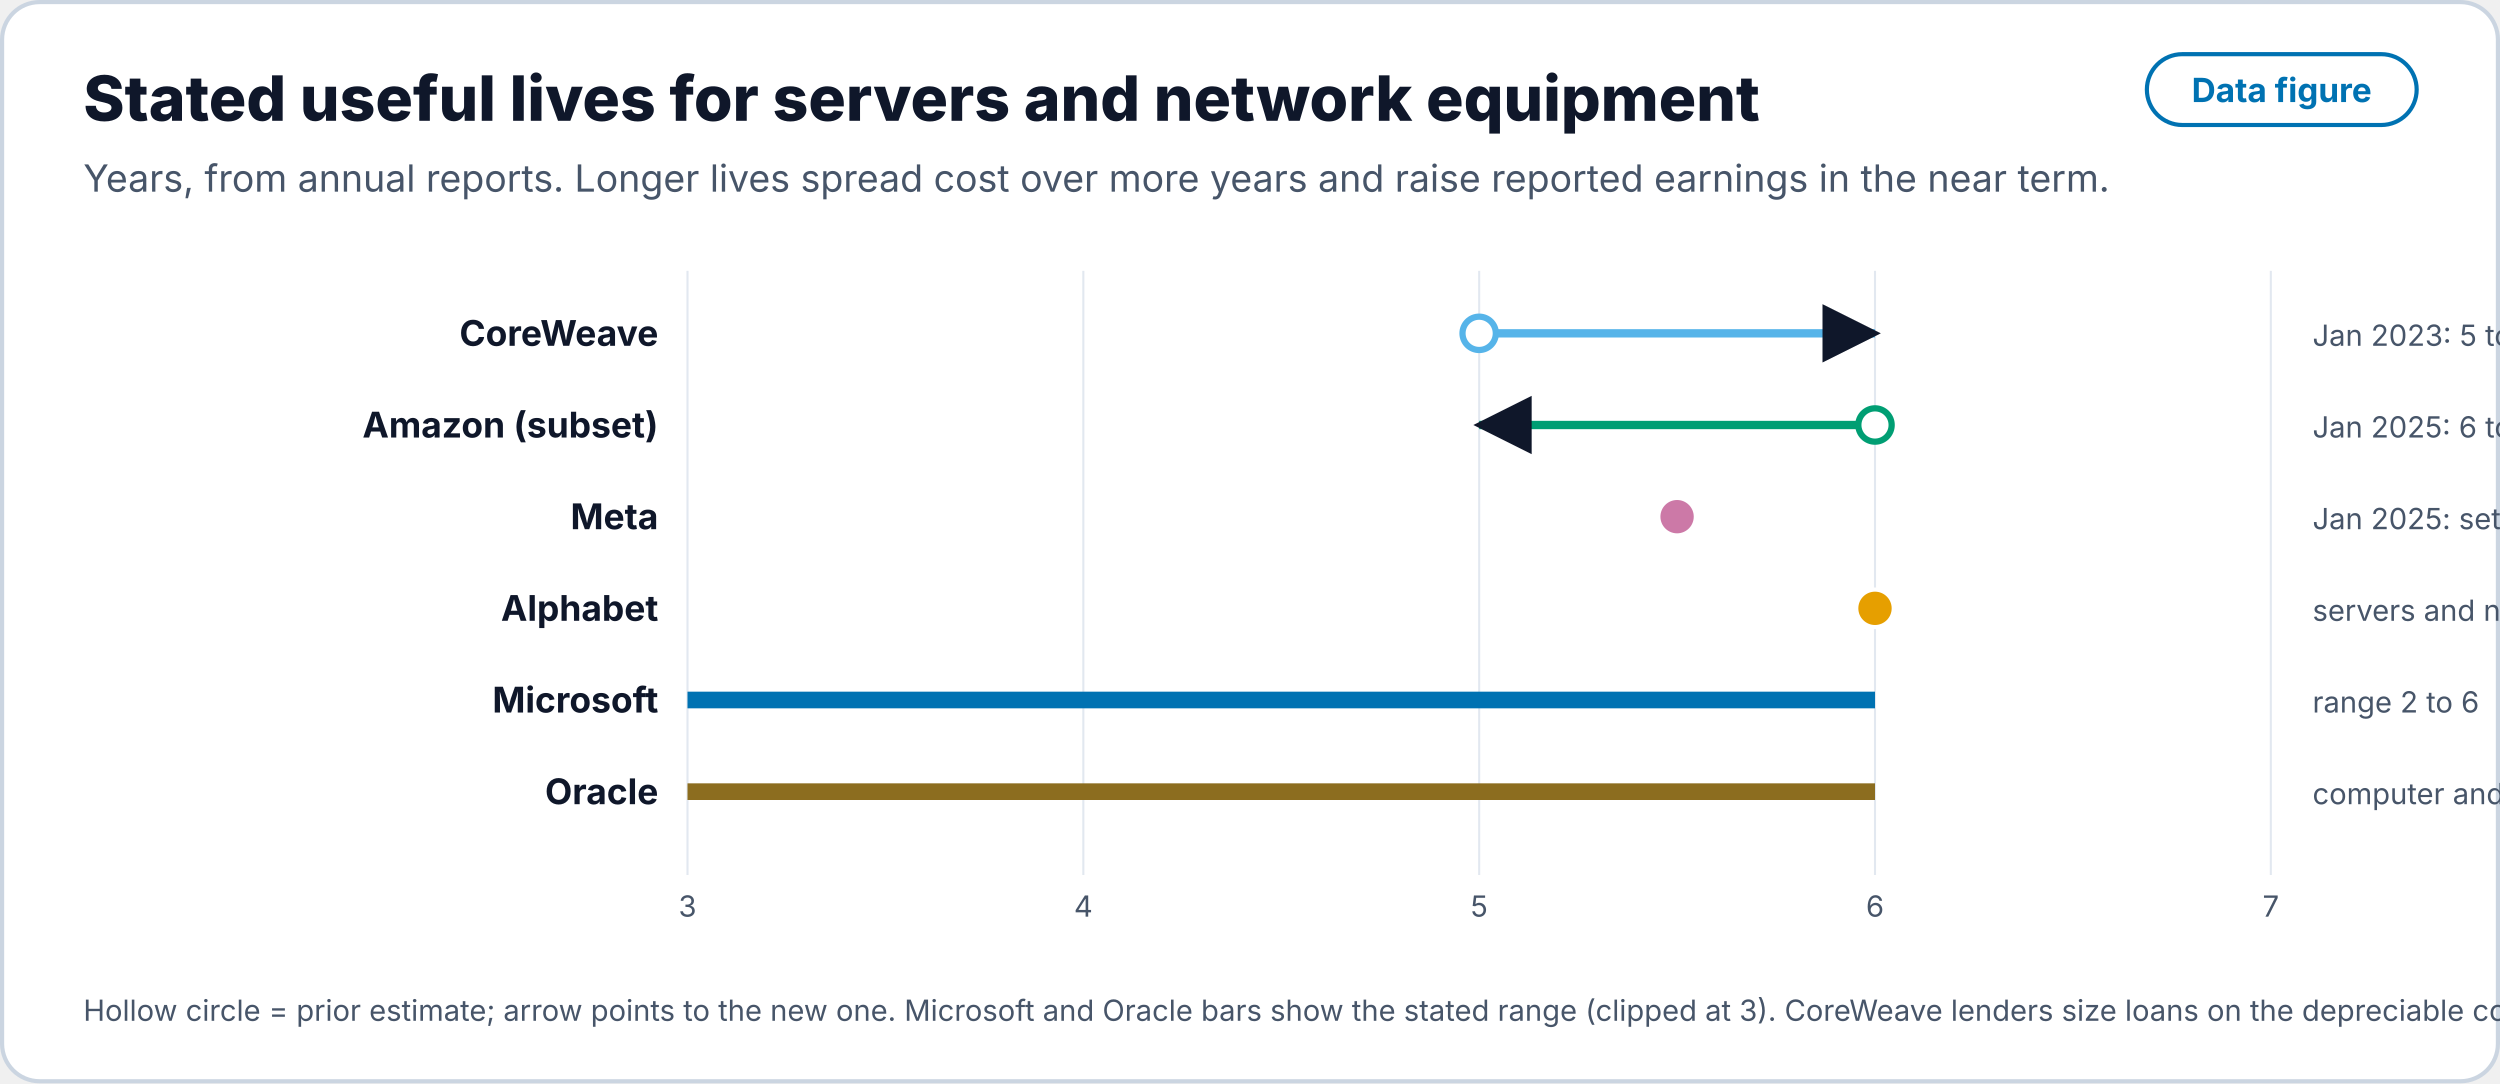
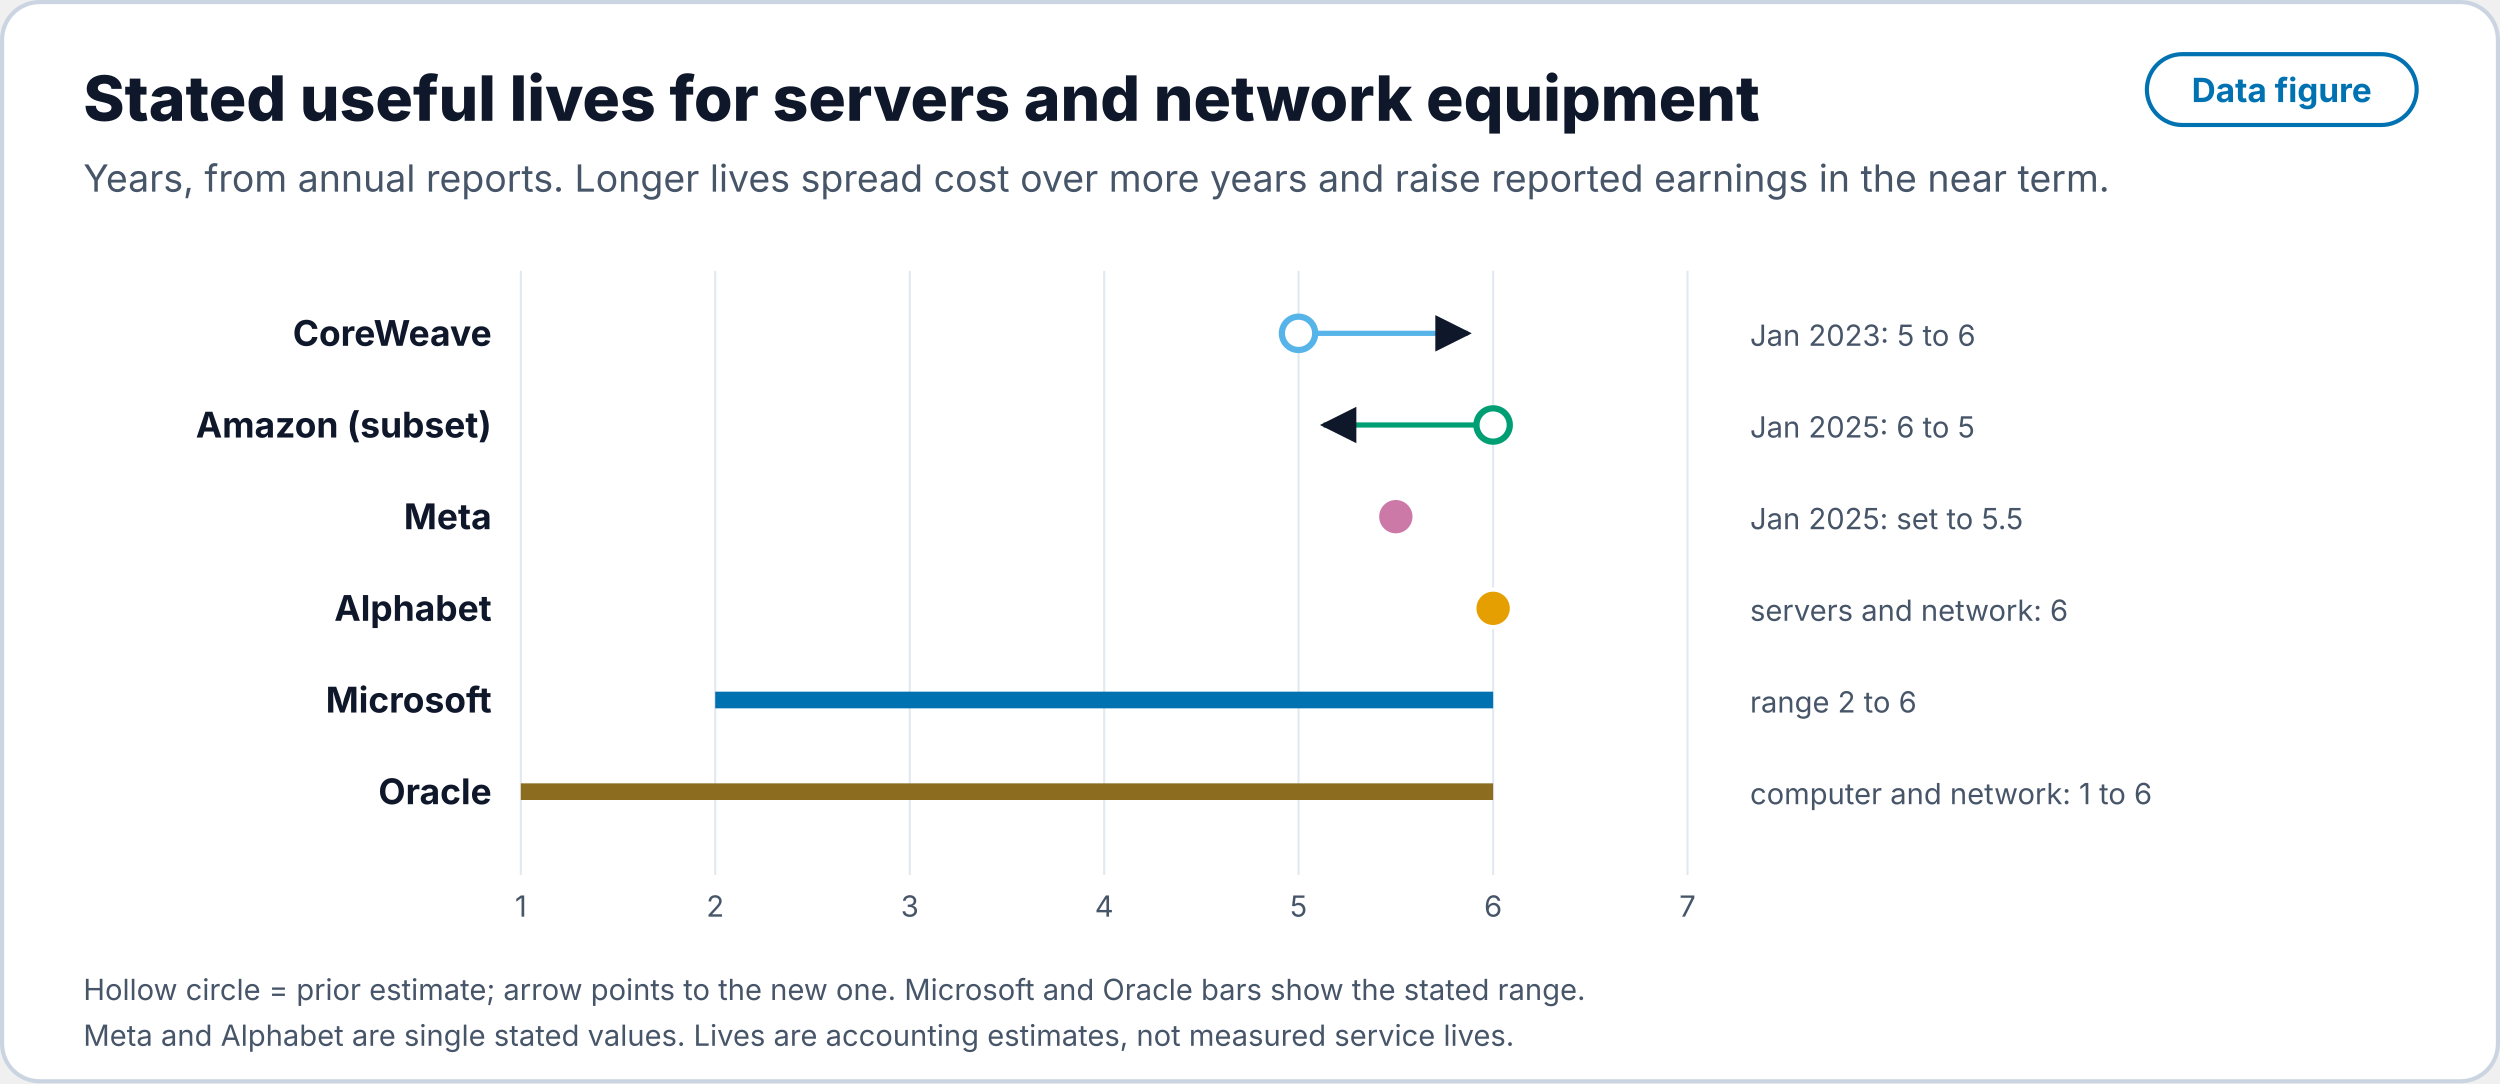
<svg xmlns="http://www.w3.org/2000/svg" width="1200" height="520" viewBox="0 0 1200 520" role="img" aria-labelledby="t d">
  <defs>
    <marker id="ah" viewBox="0 0 10 10" refX="9" refY="5" markerWidth="7" markerHeight="7" orient="auto-start-reverse">
      <path d="M0 0 L10 5 L0 10 z" fill="#0f172a" />
    </marker>
  </defs>
  <rect x="1" y="1" width="1198" height="518" rx="18" fill="#ffffff" stroke="#cbd5e1" stroke-width="2" />
  <text x="40.0" y="58.0" font-family="Inter, 'DejaVu Sans', Helvetica, Arial, sans-serif" font-size="30" font-weight="800" fill="#0f172a" text-anchor="start">Stated useful lives for servers and network equipment</text>
  <text x="40.0" y="92.0" font-family="Inter, 'DejaVu Sans', Helvetica, Arial, sans-serif" font-size="18" font-weight="400" fill="#475569" text-anchor="start">Years, from annual reports. Longer lives spread cost over more years and raise reported earnings in the near term.</text>
  <rect x="1030.5" y="26" width="129.5" height="34" rx="17" fill="none" stroke="#0072B2" stroke-width="2" />
  <text x="1095.2" y="49.0" font-family="Inter, 'DejaVu Sans', Helvetica, Arial, sans-serif" font-size="16" font-weight="700" fill="#0072B2" text-anchor="middle">Data figure</text>
-   <line x1="330.0" y1="130.0" x2="330.0" y2="420.0" stroke="#e2e8f0" stroke-width="1" />
-   <text x="330.0" y="440.0" font-family="Inter, 'DejaVu Sans', Helvetica, Arial, sans-serif" font-size="14" font-weight="400" fill="#475569" text-anchor="middle">3</text>
-   <line x1="520.0" y1="130.0" x2="520.0" y2="420.0" stroke="#e2e8f0" stroke-width="1" />
-   <text x="520.0" y="440.0" font-family="Inter, 'DejaVu Sans', Helvetica, Arial, sans-serif" font-size="14" font-weight="400" fill="#475569" text-anchor="middle">4</text>
-   <line x1="710.0" y1="130.0" x2="710.0" y2="420.0" stroke="#e2e8f0" stroke-width="1" />
-   <text x="710.0" y="440.0" font-family="Inter, 'DejaVu Sans', Helvetica, Arial, sans-serif" font-size="14" font-weight="400" fill="#475569" text-anchor="middle">5</text>
-   <line x1="900.0" y1="130.0" x2="900.0" y2="420.0" stroke="#e2e8f0" stroke-width="1" />
-   <text x="900.0" y="440.0" font-family="Inter, 'DejaVu Sans', Helvetica, Arial, sans-serif" font-size="14" font-weight="400" fill="#475569" text-anchor="middle">6</text>
-   <line x1="1090.0" y1="130.0" x2="1090.0" y2="420.0" stroke="#e2e8f0" stroke-width="1" />
-   <text x="1090.0" y="440.0" font-family="Inter, 'DejaVu Sans', Helvetica, Arial, sans-serif" font-size="14" font-weight="400" fill="#475569" text-anchor="middle">7</text>
-   <text x="316.0" y="166.0" font-family="Inter, 'DejaVu Sans', Helvetica, Arial, sans-serif" font-size="17" font-weight="700" fill="#0f172a" text-anchor="end">CoreWeave</text>
-   <line x1="710.0" y1="160.0" x2="900.0" y2="160.0" stroke="#56B4E9" stroke-width="4" marker-end="url(#ah)" />
-   <circle cx="710.0" cy="160.0" r="8" fill="white" stroke="#56B4E9" stroke-width="3" />
-   <text x="1110.0" y="166.0" font-family="Inter, 'DejaVu Sans', Helvetica, Arial, sans-serif" font-size="14" font-weight="400" fill="#475569" text-anchor="start">Jan 2023: 5 to 6</text>
-   <text x="316.0" y="210.0" font-family="Inter, 'DejaVu Sans', Helvetica, Arial, sans-serif" font-size="17" font-weight="700" fill="#0f172a" text-anchor="end">Amazon (subset)</text>
-   <line x1="900.0" y1="204.0" x2="710.0" y2="204.0" stroke="#009E73" stroke-width="4" marker-end="url(#ah)" />
-   <circle cx="900.0" cy="204.0" r="8" fill="white" stroke="#009E73" stroke-width="3" />
-   <text x="1110.0" y="210.0" font-family="Inter, 'DejaVu Sans', Helvetica, Arial, sans-serif" font-size="14" font-weight="400" fill="#475569" text-anchor="start">Jan 2025: 6 to 5</text>
-   <text x="316.0" y="254.0" font-family="Inter, 'DejaVu Sans', Helvetica, Arial, sans-serif" font-size="17" font-weight="700" fill="#0f172a" text-anchor="end">Meta</text>
-   <circle cx="805.0" cy="248.0" r="9" fill="#CC79A7" stroke="#ffffff" stroke-width="2" />
-   <text x="1110.0" y="254.0" font-family="Inter, 'DejaVu Sans', Helvetica, Arial, sans-serif" font-size="14" font-weight="400" fill="#475569" text-anchor="start">Jan 2025: set to 5.5</text>
-   <text x="316.0" y="298.0" font-family="Inter, 'DejaVu Sans', Helvetica, Arial, sans-serif" font-size="17" font-weight="700" fill="#0f172a" text-anchor="end">Alphabet</text>
-   <circle cx="900.0" cy="292.0" r="9" fill="#E69F00" stroke="#ffffff" stroke-width="2" />
-   <text x="1110.0" y="298.0" font-family="Inter, 'DejaVu Sans', Helvetica, Arial, sans-serif" font-size="14" font-weight="400" fill="#475569" text-anchor="start">servers and network: 6</text>
-   <text x="316.0" y="342.0" font-family="Inter, 'DejaVu Sans', Helvetica, Arial, sans-serif" font-size="17" font-weight="700" fill="#0f172a" text-anchor="end">Microsoft</text>
-   <line x1="330.0" y1="336.0" x2="900.0" y2="336.0" stroke="#0072B2" stroke-width="8" />
-   <text x="1110.0" y="342.0" font-family="Inter, 'DejaVu Sans', Helvetica, Arial, sans-serif" font-size="14" font-weight="400" fill="#475569" text-anchor="start">range 2 to 6</text>
-   <text x="316.0" y="386.0" font-family="Inter, 'DejaVu Sans', Helvetica, Arial, sans-serif" font-size="17" font-weight="700" fill="#0f172a" text-anchor="end">Oracle</text>
-   <line x1="330.0" y1="380.0" x2="900.0" y2="380.0" stroke="#8c6d1f" stroke-width="8" />
-   <text x="1110.0" y="386.0" font-family="Inter, 'DejaVu Sans', Helvetica, Arial, sans-serif" font-size="14" font-weight="400" fill="#475569" text-anchor="start">computer and network: 1 to 6</text>
-   <text x="40.0" y="490.0" font-family="Inter, 'DejaVu Sans', Helvetica, Arial, sans-serif" font-size="14" font-weight="400" fill="#475569" text-anchor="start">Hollow circle = prior estimate; arrow points to the new one. Microsoft and Oracle bars show the stated range (clipped at 3). CoreWeave lenders size loans on the depreciable cost of GPU servers.</text>
+   <line x1="250.0" y1="130.0" x2="250.0" y2="420.0" stroke="#e2e8f0" stroke-width="1" />
+   <text x="250.0" y="440.0" font-family="Inter, 'DejaVu Sans', Helvetica, Arial, sans-serif" font-size="14" font-weight="400" fill="#475569" text-anchor="middle">1</text>
+   <line x1="343.3" y1="130.0" x2="343.3" y2="420.0" stroke="#e2e8f0" stroke-width="1" />
+   <text x="343.3" y="440.0" font-family="Inter, 'DejaVu Sans', Helvetica, Arial, sans-serif" font-size="14" font-weight="400" fill="#475569" text-anchor="middle">2</text>
+   <line x1="436.7" y1="130.0" x2="436.7" y2="420.0" stroke="#e2e8f0" stroke-width="1" />
+   <text x="436.7" y="440.0" font-family="Inter, 'DejaVu Sans', Helvetica, Arial, sans-serif" font-size="14" font-weight="400" fill="#475569" text-anchor="middle">3</text>
+   <line x1="530.0" y1="130.0" x2="530.0" y2="420.0" stroke="#e2e8f0" stroke-width="1" />
+   <text x="530.0" y="440.0" font-family="Inter, 'DejaVu Sans', Helvetica, Arial, sans-serif" font-size="14" font-weight="400" fill="#475569" text-anchor="middle">4</text>
+   <line x1="623.3" y1="130.0" x2="623.3" y2="420.0" stroke="#e2e8f0" stroke-width="1" />
+   <text x="623.3" y="440.0" font-family="Inter, 'DejaVu Sans', Helvetica, Arial, sans-serif" font-size="14" font-weight="400" fill="#475569" text-anchor="middle">5</text>
+   <line x1="716.7" y1="130.0" x2="716.7" y2="420.0" stroke="#e2e8f0" stroke-width="1" />
+   <text x="716.7" y="440.0" font-family="Inter, 'DejaVu Sans', Helvetica, Arial, sans-serif" font-size="14" font-weight="400" fill="#475569" text-anchor="middle">6</text>
+   <line x1="810.0" y1="130.0" x2="810.0" y2="420.0" stroke="#e2e8f0" stroke-width="1" />
+   <text x="810.0" y="440.0" font-family="Inter, 'DejaVu Sans', Helvetica, Arial, sans-serif" font-size="14" font-weight="400" fill="#475569" text-anchor="middle">7</text>
+   <text x="236.0" y="166.0" font-family="Inter, 'DejaVu Sans', Helvetica, Arial, sans-serif" font-size="17" font-weight="700" fill="#0f172a" text-anchor="end">CoreWeave</text>
+   <line x1="632.3" y1="160.0" x2="704.7" y2="160.0" stroke="#56B4E9" stroke-width="2.5" marker-end="url(#ah)" />
+   <circle cx="623.3" cy="160.0" r="8" fill="white" stroke="#56B4E9" stroke-width="3" />
+   <text x="840.0" y="166.0" font-family="Inter, 'DejaVu Sans', Helvetica, Arial, sans-serif" font-size="14" font-weight="400" fill="#475569" text-anchor="start">Jan 2023: 5 to 6</text>
+   <text x="236.0" y="210.0" font-family="Inter, 'DejaVu Sans', Helvetica, Arial, sans-serif" font-size="17" font-weight="700" fill="#0f172a" text-anchor="end">Amazon (subset)</text>
+   <line x1="707.7" y1="204.0" x2="635.3" y2="204.0" stroke="#009E73" stroke-width="2.5" marker-end="url(#ah)" />
+   <circle cx="716.7" cy="204.0" r="8" fill="white" stroke="#009E73" stroke-width="3" />
+   <text x="840.0" y="210.0" font-family="Inter, 'DejaVu Sans', Helvetica, Arial, sans-serif" font-size="14" font-weight="400" fill="#475569" text-anchor="start">Jan 2025: 6 to 5</text>
+   <text x="236.0" y="254.0" font-family="Inter, 'DejaVu Sans', Helvetica, Arial, sans-serif" font-size="17" font-weight="700" fill="#0f172a" text-anchor="end">Meta</text>
+   <circle cx="670.0" cy="248.0" r="9" fill="#CC79A7" stroke="#ffffff" stroke-width="2" />
+   <text x="840.0" y="254.0" font-family="Inter, 'DejaVu Sans', Helvetica, Arial, sans-serif" font-size="14" font-weight="400" fill="#475569" text-anchor="start">Jan 2025: set to 5.5</text>
+   <text x="236.0" y="298.0" font-family="Inter, 'DejaVu Sans', Helvetica, Arial, sans-serif" font-size="17" font-weight="700" fill="#0f172a" text-anchor="end">Alphabet</text>
+   <circle cx="716.7" cy="292.0" r="9" fill="#E69F00" stroke="#ffffff" stroke-width="2" />
+   <text x="840.0" y="298.0" font-family="Inter, 'DejaVu Sans', Helvetica, Arial, sans-serif" font-size="14" font-weight="400" fill="#475569" text-anchor="start">servers and network: 6</text>
+   <text x="236.0" y="342.0" font-family="Inter, 'DejaVu Sans', Helvetica, Arial, sans-serif" font-size="17" font-weight="700" fill="#0f172a" text-anchor="end">Microsoft</text>
+   <line x1="343.3" y1="336.0" x2="716.7" y2="336.0" stroke="#0072B2" stroke-width="8" />
+   <text x="840.0" y="342.0" font-family="Inter, 'DejaVu Sans', Helvetica, Arial, sans-serif" font-size="14" font-weight="400" fill="#475569" text-anchor="start">range 2 to 6</text>
+   <text x="236.0" y="386.0" font-family="Inter, 'DejaVu Sans', Helvetica, Arial, sans-serif" font-size="17" font-weight="700" fill="#0f172a" text-anchor="end">Oracle</text>
+   <line x1="250.0" y1="380.0" x2="716.7" y2="380.0" stroke="#8c6d1f" stroke-width="8" />
+   <text x="840.0" y="386.0" font-family="Inter, 'DejaVu Sans', Helvetica, Arial, sans-serif" font-size="14" font-weight="400" fill="#475569" text-anchor="start">computer and network: 1 to 6</text>
+   <text x="40.0" y="480.0" font-family="Inter, 'DejaVu Sans', Helvetica, Arial, sans-serif" font-size="14" font-weight="400" fill="#475569" text-anchor="start">Hollow circle = prior estimate; arrow points to the new one. Microsoft and Oracle bars show the stated range.</text>
+   <text x="40.0" y="502.0" font-family="Inter, 'DejaVu Sans', Helvetica, Arial, sans-serif" font-size="14" font-weight="400" fill="#475569" text-anchor="start">Meta and Alphabet are single stated values. Lives are accounting estimates, not measured service lives.</text>
</svg>
